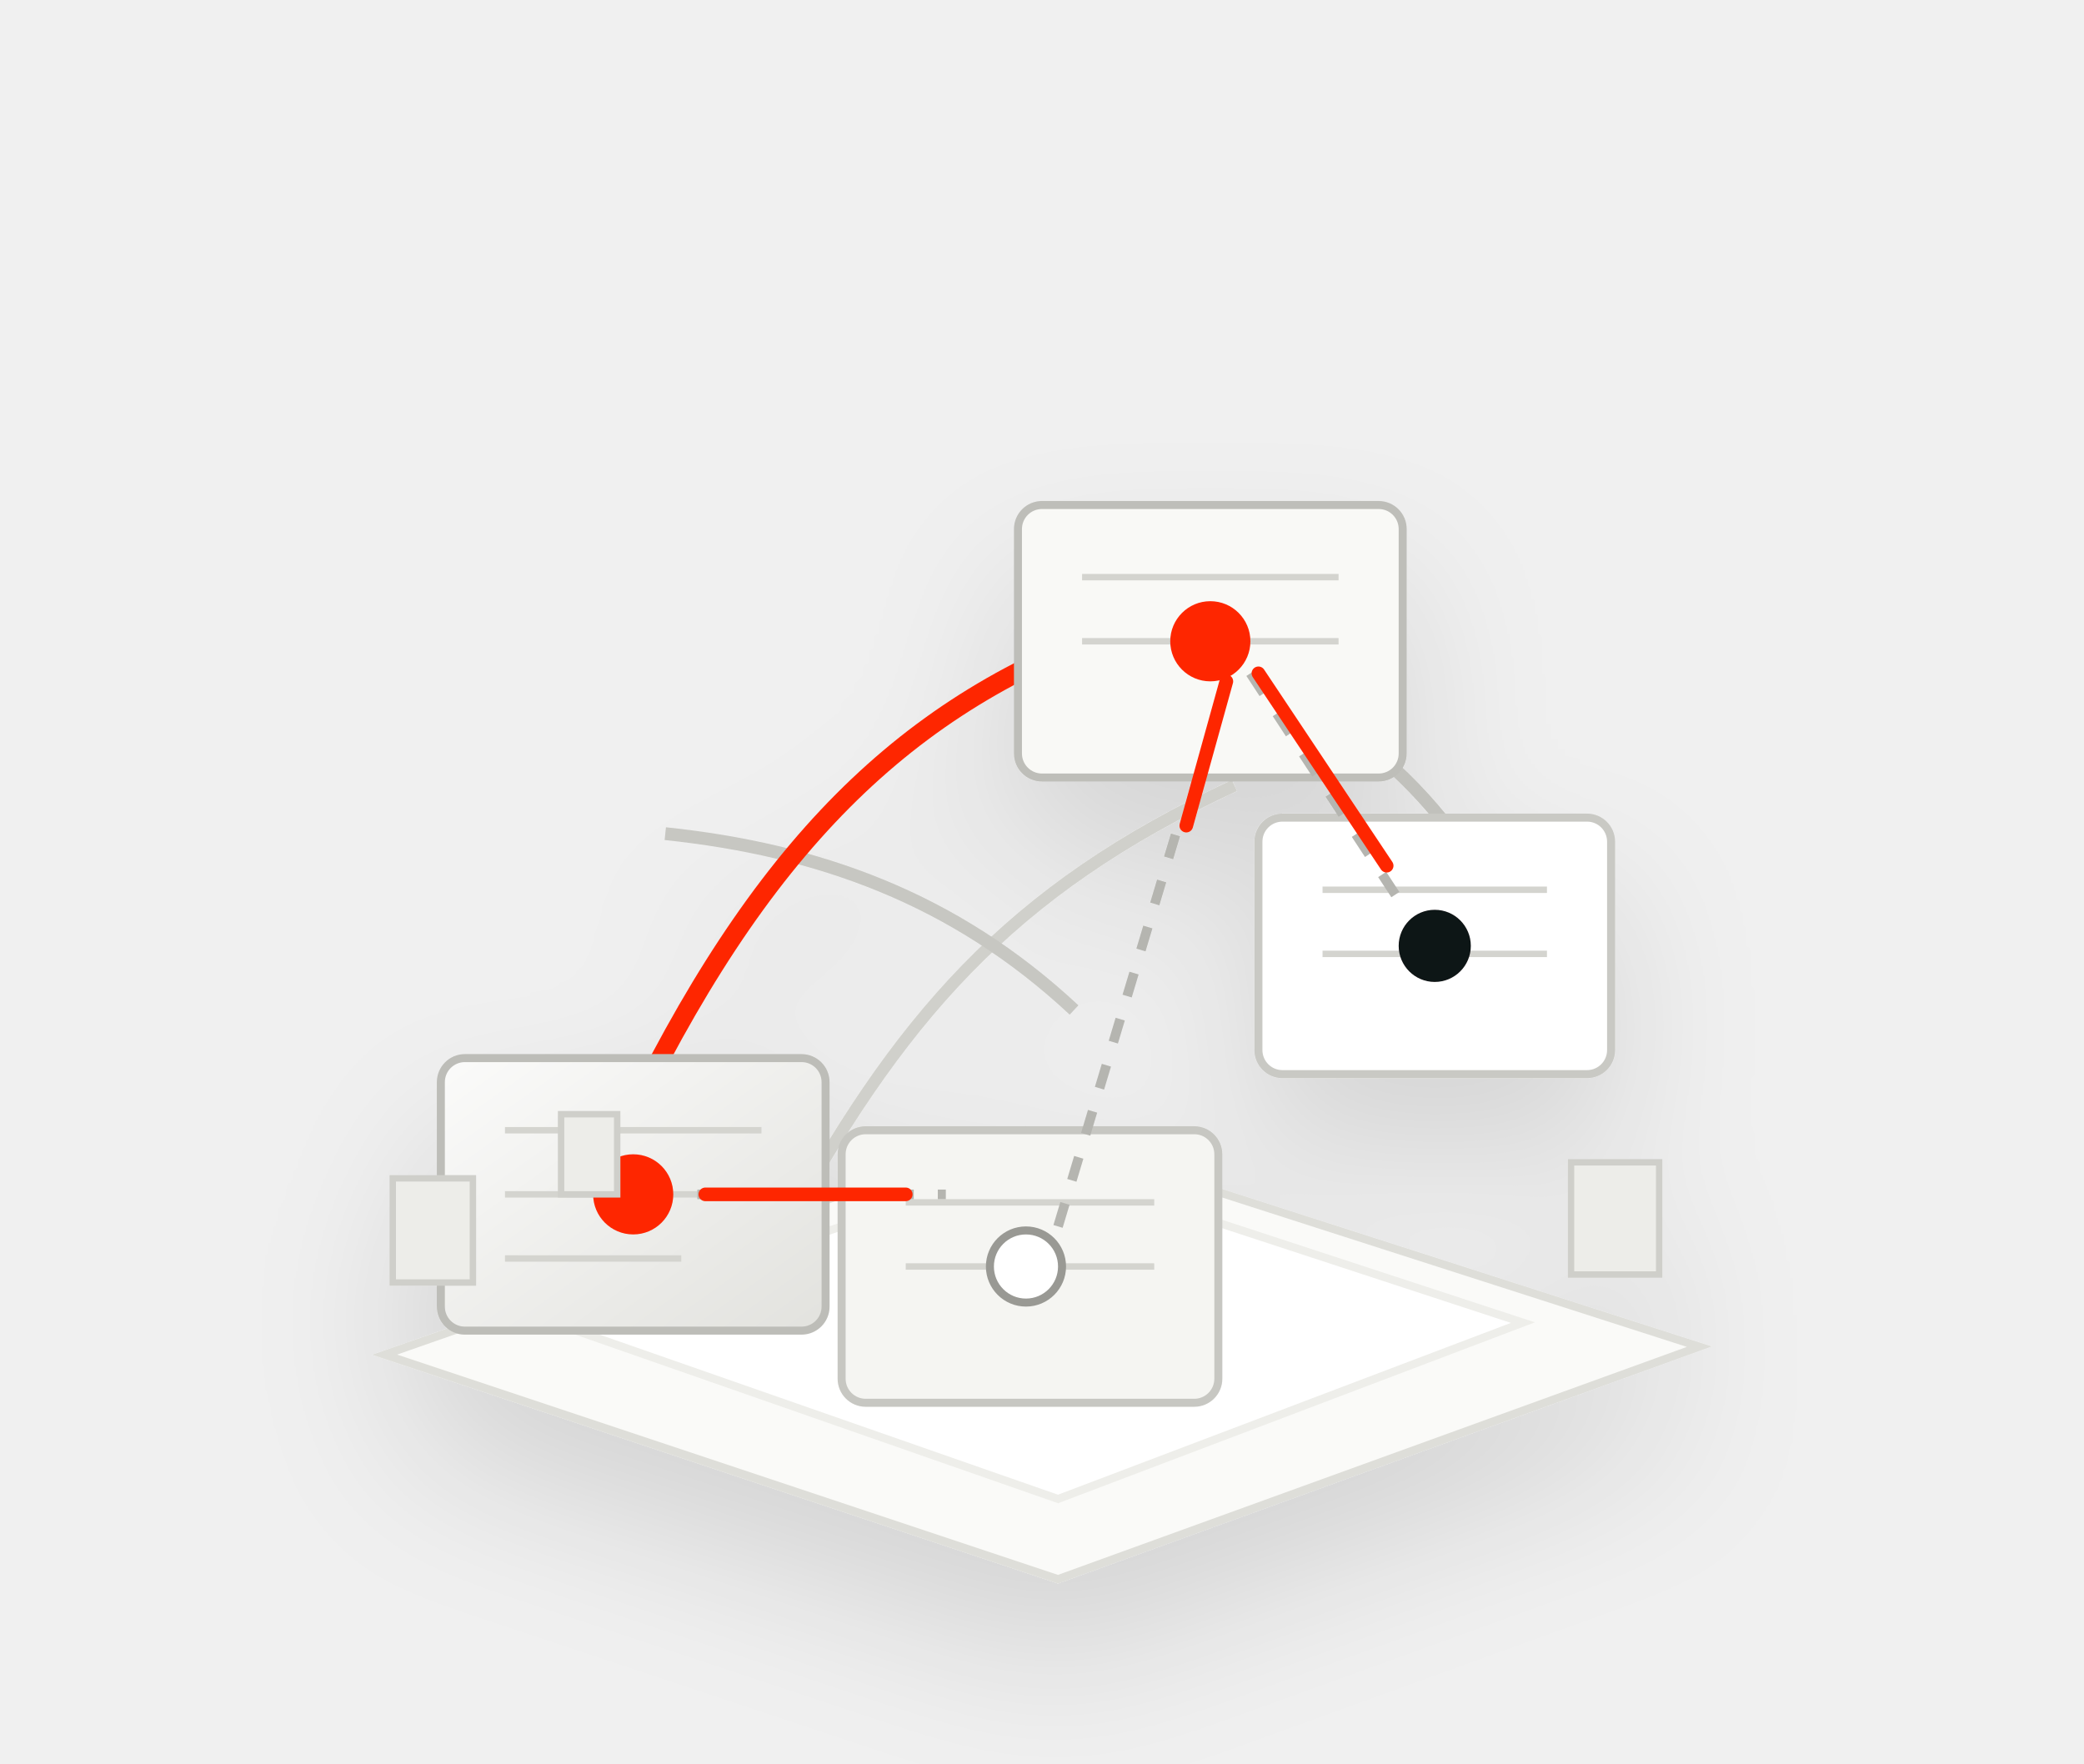
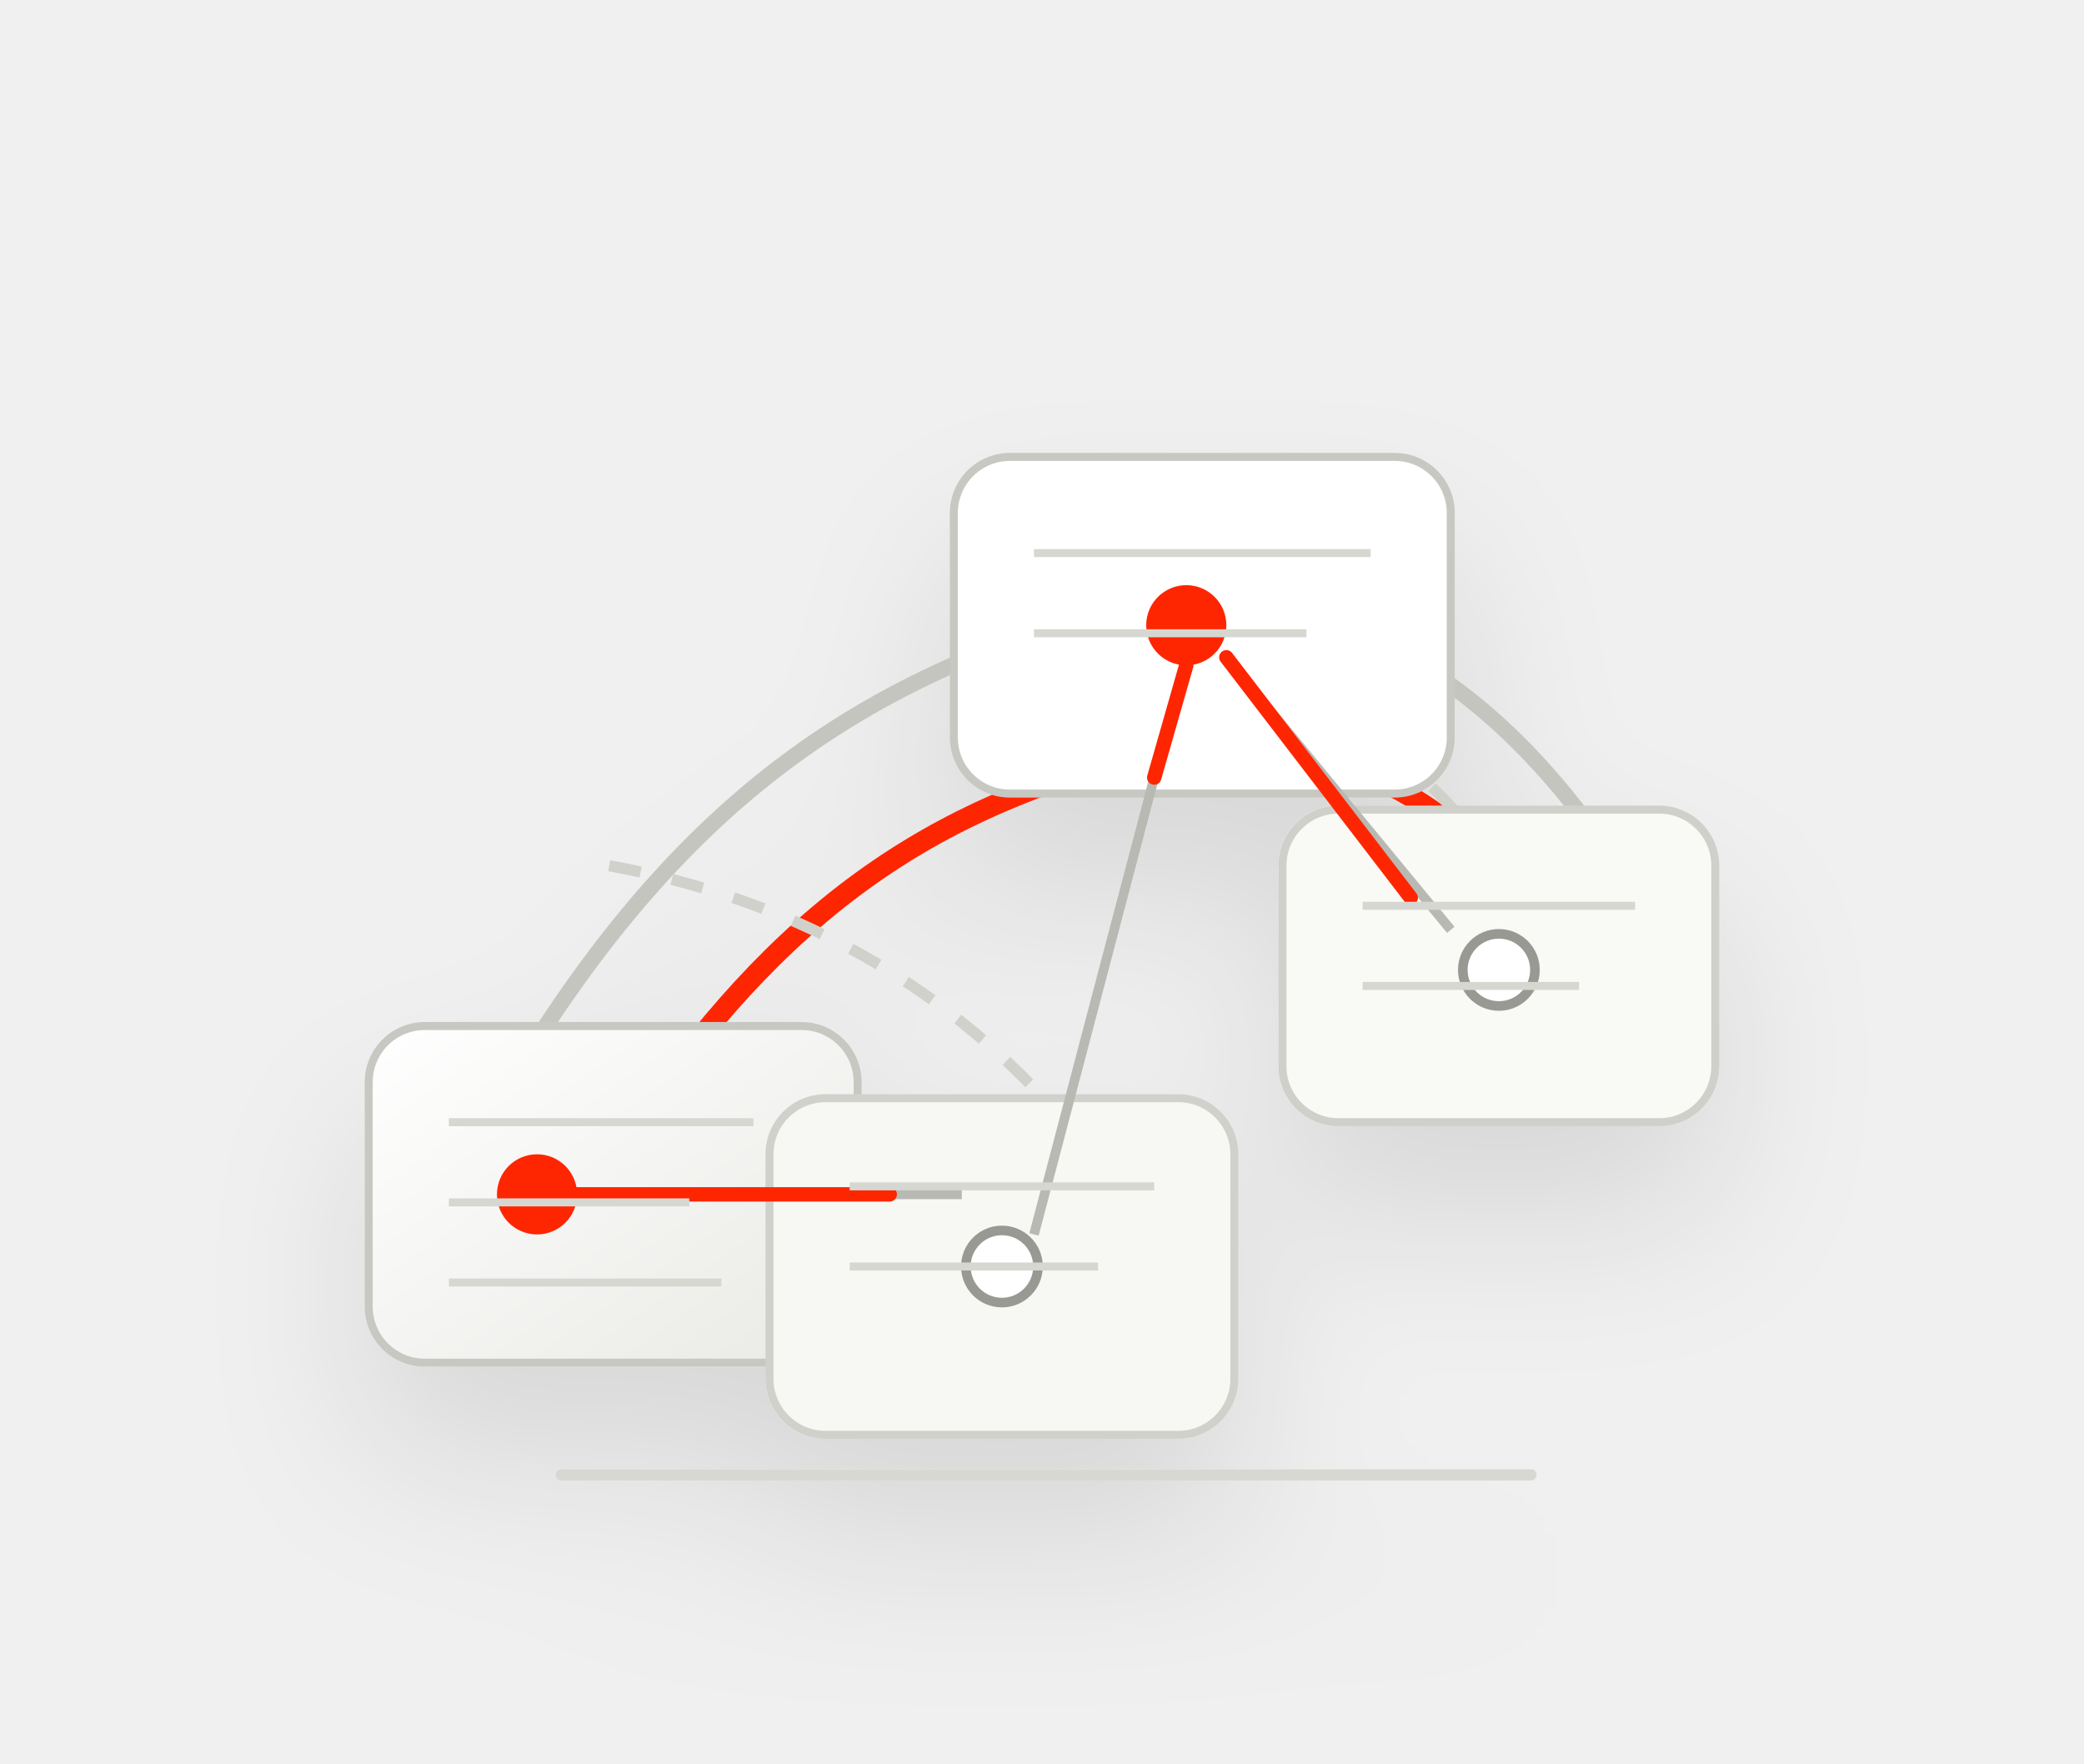
<svg xmlns="http://www.w3.org/2000/svg" viewBox="0 0 260 220" fill="none">
  <defs>
-     <linearGradient id="n1" x1="0" y1="0" x2="1" y2="1">
-       <stop stop-color="#fbfbfa" />
-       <stop offset="1" stop-color="#e2e2de" />
+     <linearGradient id="panel" x1="0" y1="0" x2="1" y2="1">
+       <stop stop-color="#fff" />
+       <stop offset="1" stop-color="#e9e9e5" />
    </linearGradient>
    <filter id="sh" x="-30%" y="-30%" width="180%" height="190%">
-       <feDropShadow dx="0" dy="10" stdDeviation="9" flood-color="#000" flood-opacity=".11" />
+       <feDropShadow dx="0" dy="12" stdDeviation="10" flood-color="#000" flood-opacity=".10" />
    </filter>
  </defs>
  <g filter="url(#sh)">
-     <polygon points="48,169 128,141 212,168 132,197" fill="#fafaf8" stroke="#deded9" />
-     <polygon points="69,165 129,145 190,165 132,187" fill="#fff" stroke="#eeeeea" />
-     <path d="M76 145 C93 108 111 89 138 79" stroke="#b8b8b3" stroke-width="2" />
-     <path d="M97 155 C112 127 126 111 154 98" stroke="#d0d0cb" stroke-width="1.5" />
-     <path d="M83 104 C102 106 119 112 134 126" stroke="#c7c7c2" stroke-width="1.6" />
-     <path d="M138 79 C157 82 174 92 184 108" stroke="#c1c1bc" stroke-width="1.6" />
-     <path d="M76 145 C93 108 111 89 138 79" stroke="#FE2601" stroke-width="2.4" stroke-linecap="round" />
-     <g>
-       <rect x="55" y="132" width="48" height="34" rx="3" fill="url(#n1)" stroke="#bdbdb8" />
-       <rect x="105" y="141" width="47" height="34" rx="3" fill="#f5f5f2" stroke="#c7c7c2" />
-       <rect x="127" y="63" width="48" height="34" rx="3" fill="#f9f9f6" stroke="#bebeb9" />
-       <rect x="157" y="102" width="44" height="32" rx="3" fill="#fff" stroke="#c9c9c4" />
+     <path d="M58 145 C79 106 101 88 132 78 C158 70 181 79 199 104" stroke="#c5c5c0" stroke-width="2" fill="none" />
+     <path d="M73 150 C92 119 110 104 136 96 C158 89 177 95 191 113" stroke="#FE2601" stroke-width="2.6" stroke-linecap="round" fill="none" />
+     <path d="M76 108 C98 112 117 122 132 139M136 78 C157 81 175 91 187 108" stroke="#d1d1cc" stroke-width="1.4" stroke-dasharray="4 4" />
+     <rect x="46" y="128" width="61" height="42" rx="7" fill="url(#panel)" stroke="#c8c8c3" />
+     <rect x="96" y="137" width="58" height="42" rx="7" fill="#f7f7f4" stroke="#d1d1cc" />
+     <rect x="119" y="57" width="62" height="42" rx="7" fill="#fff" stroke="#c8c8c3" />
+     <rect x="160" y="101" width="54" height="39" rx="7" fill="#f9f9f6" stroke="#d0d0cb" />
+     <g fill="#FE2601">
+       <circle cx="67" cy="149" r="5" />
+       <circle cx="148" cy="78" r="5" />
    </g>
-     <g stroke="#d4d4cf" stroke-width=".8">
-       <path d="M63 141h32" />
-       <path d="M63 149h32" />
-       <path d="M63 157h22" />
-       <path d="M113 150h31" />
-       <path d="M113 158h31" />
-       <path d="M135 72h32" />
-       <path d="M135 80h32" />
-       <path d="M165 111h28" />
-       <path d="M165 119h28" />
+     <g fill="#fff" stroke="#999994" stroke-width="1.2">
+       <circle cx="125" cy="158" r="4.5" />
+       <circle cx="187" cy="121" r="4.5" />
    </g>
-     <circle cx="79" cy="149" r="5" fill="#FE2601" />
-     <circle cx="128" cy="158" r="4.5" fill="#fff" stroke="#999994" />
-     <circle cx="151" cy="80" r="5" fill="#FE2601" />
-     <circle cx="179" cy="118" r="4.5" fill="#111214" />
-     <path d="M87 149h31M132 153l15-50M156 84l19 29" stroke="#b5b5b0" stroke-width="1.2" stroke-dasharray="3 3" />
-     <path d="M88 149h25M148 103l5-18M157 84l16 24" stroke="#FE2601" stroke-width="1.7" stroke-linecap="round" />
-     <g fill="#ededE9" stroke="#cfcfca" stroke-width=".8">
-       <rect x="49" y="147" width="10" height="13" />
-       <rect x="196" y="145" width="11" height="14" />
-       <rect x="70" y="139" width="7" height="10" />
+     <path d="M72 149h48M129 154l15-57M153 82l28 34" stroke="#b9b9b4" stroke-width="1.2" />
+     <path d="M72 149h39M144 97l4-14M153 82l23 30" stroke="#FE2601" stroke-width="1.8" stroke-linecap="round" />
+     <g stroke="#d7d7d2" stroke-width="1">
+       <path d="M56 140h38M56 150h30M56 160h34M106 148h38M106 158h31M129 69h42M129 79h34M170 113h34M170 123h27" />
    </g>
+     <path d="M70 184h121" stroke="#d8d8d3" stroke-width="1.4" stroke-linecap="round" />
  </g>
</svg>
